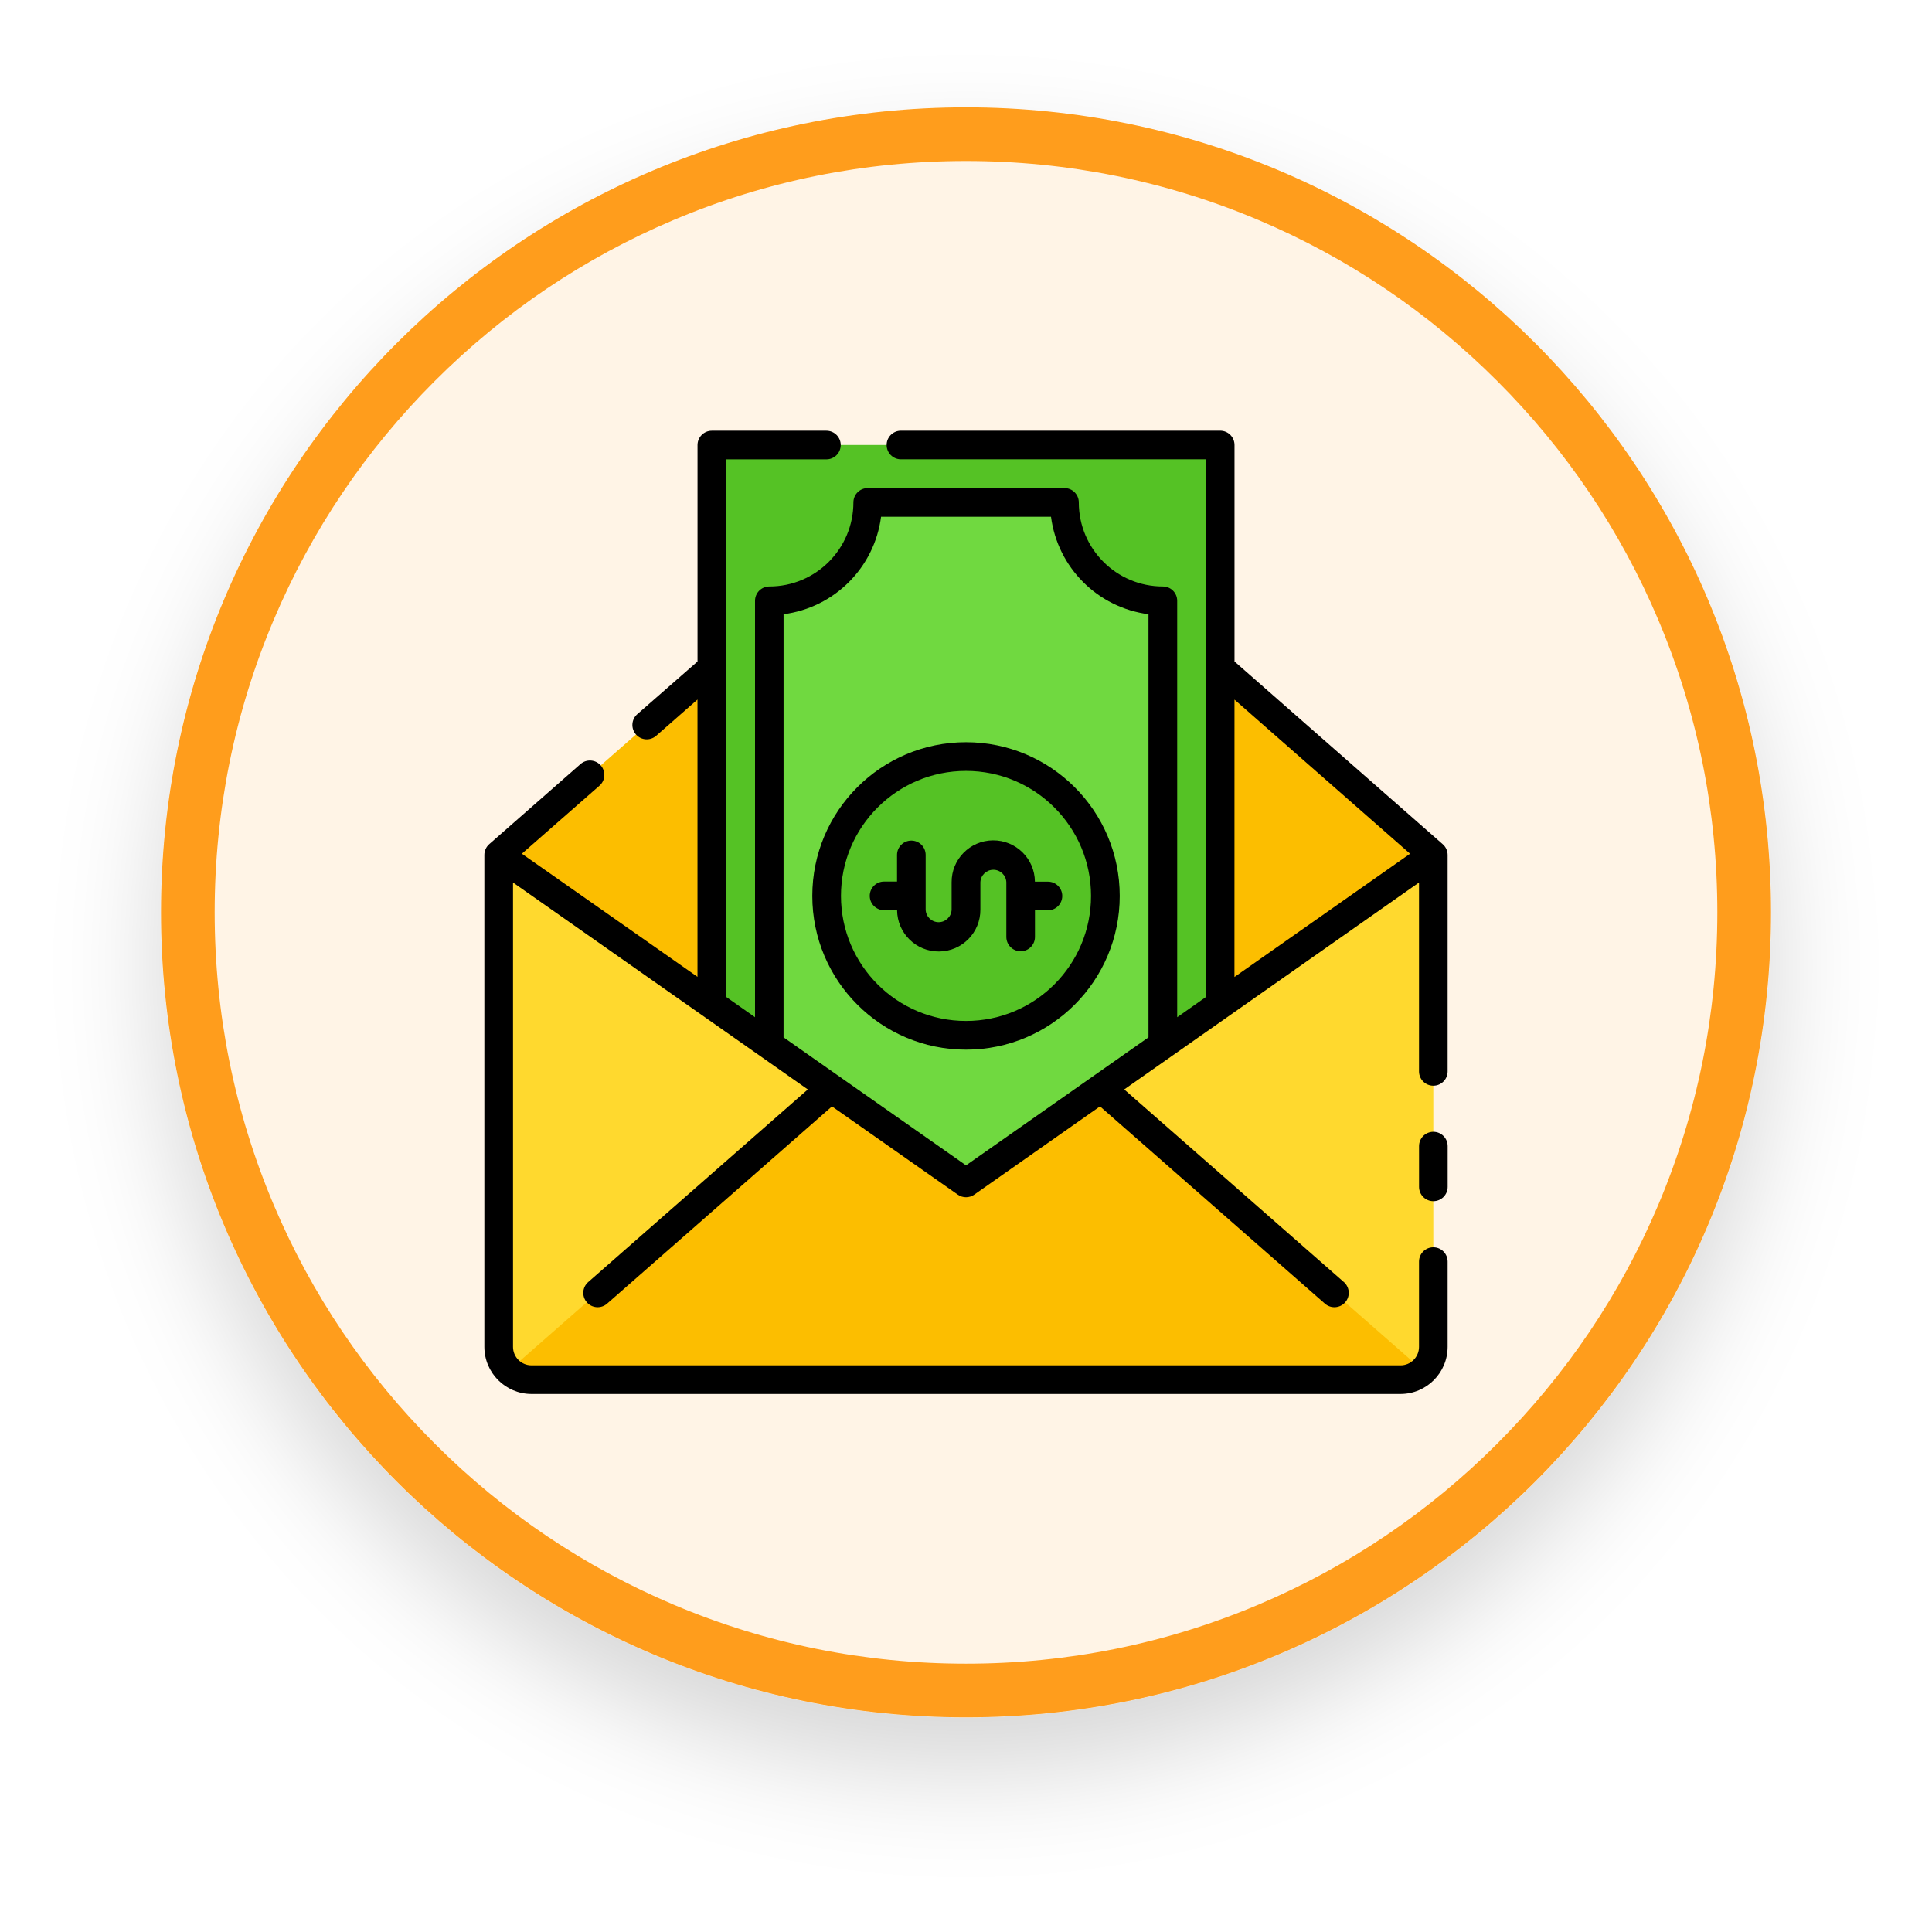
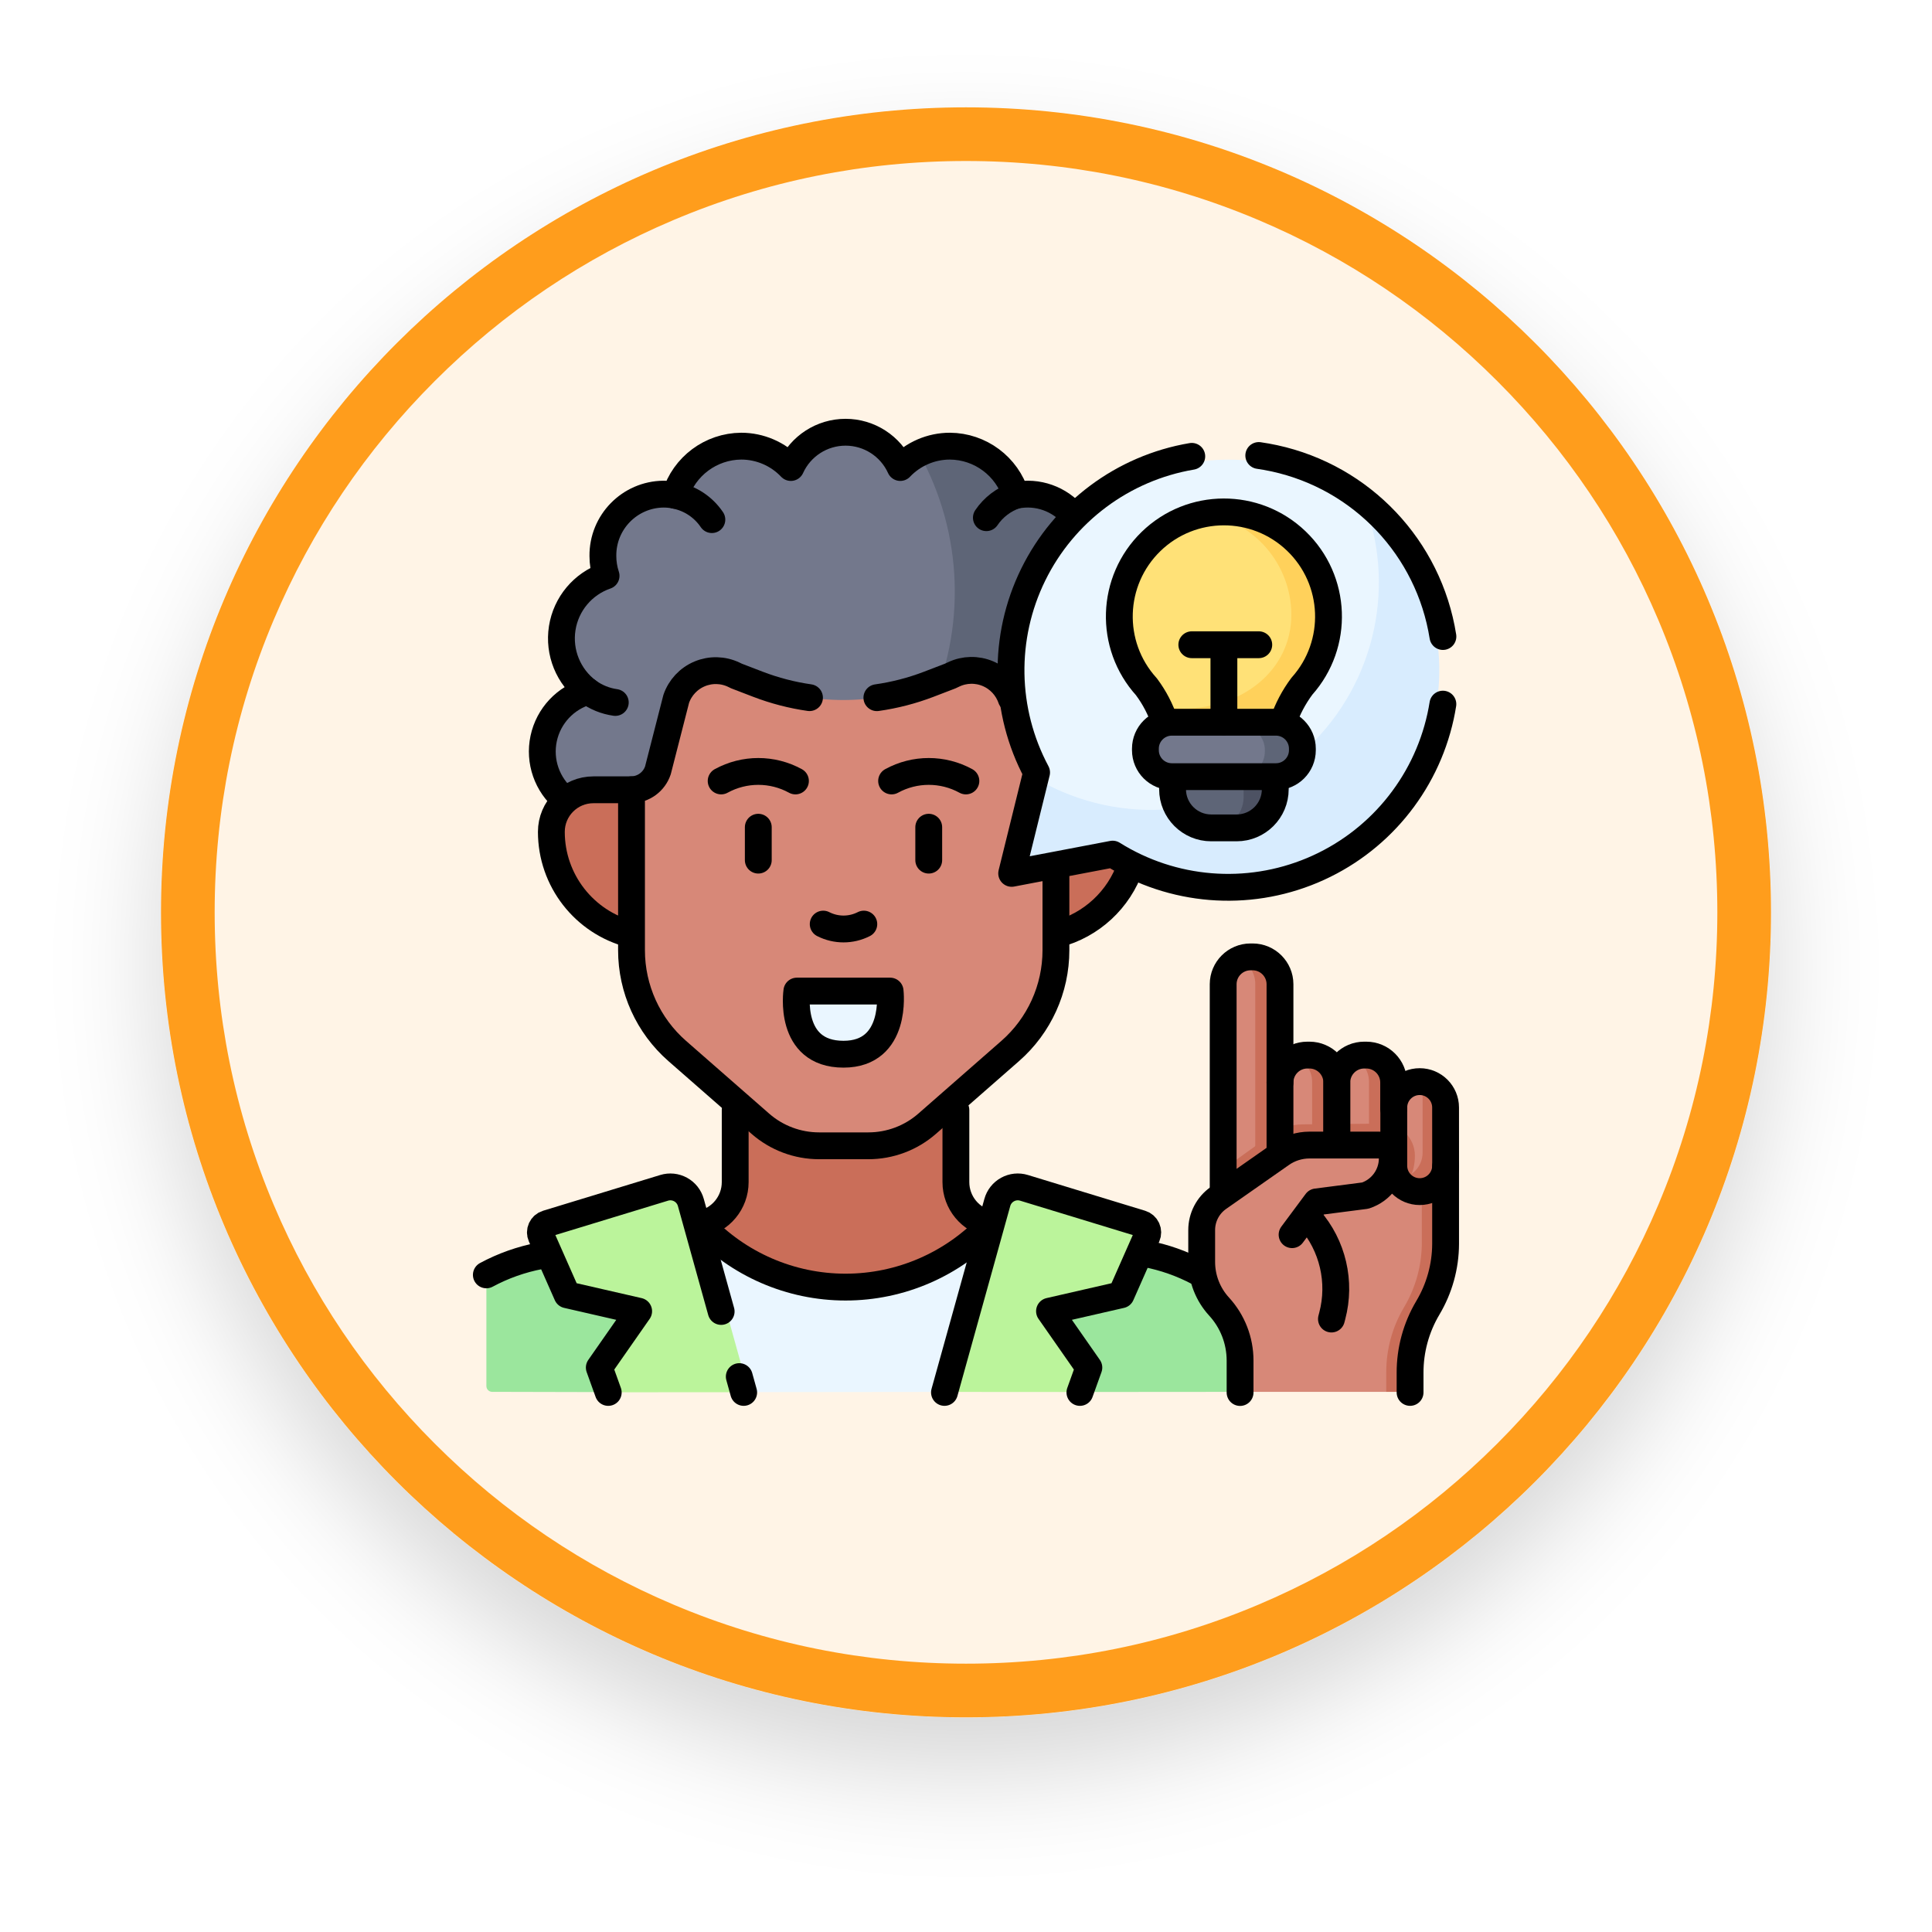
<svg xmlns="http://www.w3.org/2000/svg" width="108" height="108" viewBox="0 0 108 108">
  <defs>
    <filter id="Trazado_904820" x="0" y="0" width="108" height="108" filterUnits="userSpaceOnUse">
      <feOffset dy="3" input="SourceAlpha" />
      <feGaussianBlur stdDeviation="3" result="blur" />
      <feFlood flood-opacity="0.161" />
      <feComposite operator="in" in2="blur" />
      <feComposite in="SourceGraphic" />
    </filter>
  </defs>
-   <g id="Grupo_1172093" data-name="Grupo 1172093" transform="translate(9 6)">
-     <g id="Grupo_1171910" data-name="Grupo 1171910" transform="translate(0)">
-       <g id="Grupo_1167341" data-name="Grupo 1167341" transform="translate(0)">
-         <g id="Grupo_1166792" data-name="Grupo 1166792" transform="translate(0)">
-           <g transform="matrix(1, 0, 0, 1, -9, -6)" filter="url(#Trazado_904820)">
-             <g id="Trazado_904820-2" data-name="Trazado 904820" transform="translate(9 6)" fill="#fff4e6">
-               <path d="M 45 88.5 C 39.127 88.5 33.43 87.35 28.068 85.082 C 22.889 82.891 18.236 79.755 14.241 75.759 C 10.245 71.764 7.109 67.112 4.918 61.932 C 2.65 56.57 1.5 50.873 1.5 45 C 1.5 39.127 2.65 33.43 4.918 28.068 C 7.109 22.889 10.245 18.236 14.241 14.241 C 18.236 10.245 22.889 7.109 28.068 4.918 C 33.43 2.65 39.127 1.5 45 1.5 C 50.873 1.5 56.57 2.65 61.932 4.918 C 67.111 7.109 71.764 10.245 75.759 14.241 C 79.755 18.236 82.891 22.889 85.082 28.068 C 87.35 33.43 88.5 39.127 88.5 45 C 88.5 50.873 87.35 56.57 85.082 61.932 C 82.891 67.112 79.755 71.764 75.759 75.759 C 71.764 79.755 67.111 82.891 61.932 85.082 C 56.57 87.35 50.873 88.5 45 88.5 Z" stroke="none" />
-               <path d="M 45 3 C 39.329 3 33.829 4.11 28.653 6.299 C 23.652 8.415 19.16 11.443 15.302 15.302 C 11.443 19.16 8.415 23.652 6.299 28.653 C 4.11 33.829 3 39.329 3 45 C 3 50.671 4.11 56.171 6.299 61.347 C 8.415 66.348 11.443 70.84 15.302 74.699 C 19.16 78.557 23.652 81.585 28.653 83.701 C 33.829 85.89 39.329 87 45 87 C 50.671 87 56.171 85.89 61.347 83.701 C 66.348 81.585 70.84 78.557 74.698 74.699 C 78.557 70.84 81.585 66.348 83.701 61.347 C 85.89 56.171 87 50.671 87 45 C 87 39.329 85.89 33.829 83.701 28.653 C 81.585 23.652 78.557 19.16 74.698 15.302 C 70.84 11.443 66.348 8.415 61.347 6.299 C 56.171 4.11 50.671 3 45 3 M 45 0 C 69.853 0 90 20.147 90 45 C 90 69.853 69.853 90 45 90 C 20.147 90 -7.62939453125e-06 69.853 -7.62939453125e-06 45 C -7.62939453125e-06 20.147 20.147 0 45 0 Z" stroke="none" fill="#ff9d1c" />
+   <g id="Grupo_1173821" data-name="Grupo 1173821" transform="translate(-620 -526)">
+     <g id="Grupo_1173585" data-name="Grupo 1173585" transform="translate(629 532)">
+       <g id="Grupo_1173428" data-name="Grupo 1173428" transform="translate(0 0)">
+         <g id="Grupo_1171958" data-name="Grupo 1171958">
+           <g id="Grupo_1167341" data-name="Grupo 1167341">
+             <g id="Grupo_1166792" data-name="Grupo 1166792">
+               <g transform="matrix(1, 0, 0, 1, -9, -6)" filter="url(#Trazado_904820)">
+                 <g id="Trazado_904820-2" data-name="Trazado 904820" transform="translate(9 6)" fill="#fff4e6">
+                   <path d="M 45 88.5 C 39.127 88.5 33.43 87.35 28.068 85.082 C 22.889 82.891 18.236 79.755 14.241 75.759 C 10.245 71.764 7.109 67.111 4.918 61.932 C 2.65 56.57 1.5 50.873 1.5 45 C 1.5 39.127 2.65 33.43 4.918 28.068 C 7.109 22.889 10.245 18.236 14.241 14.241 C 18.236 10.245 22.889 7.109 28.068 4.918 C 33.43 2.65 39.127 1.5 45 1.5 C 50.873 1.5 56.57 2.65 61.932 4.918 C 67.111 7.109 71.764 10.245 75.759 14.241 C 79.755 18.236 82.891 22.889 85.082 28.068 C 87.35 33.43 88.5 39.127 88.5 45 C 88.5 50.873 87.35 56.57 85.082 61.932 C 82.891 67.111 79.755 71.764 75.759 75.759 C 71.764 79.755 67.111 82.891 61.932 85.082 C 56.57 87.35 50.873 88.5 45 88.5 Z" stroke="none" />
+                   <path d="M 45 3 C 39.329 3 33.829 4.11 28.653 6.299 C 23.652 8.415 19.16 11.443 15.302 15.302 C 11.443 19.16 8.415 23.652 6.299 28.653 C 4.11 33.829 3 39.329 3 45 C 3 50.671 4.11 56.171 6.299 61.347 C 8.415 66.348 11.443 70.84 15.302 74.698 C 19.16 78.557 23.652 81.585 28.653 83.701 C 33.829 85.89 39.329 87 45 87 C 50.671 87 56.171 85.89 61.347 83.701 C 66.348 81.585 70.84 78.557 74.698 74.698 C 78.557 70.84 81.585 66.348 83.701 61.347 C 85.89 56.171 87 50.671 87 45 C 87 39.329 85.89 33.829 83.701 28.653 C 81.585 23.652 78.557 19.16 74.698 15.302 C 70.84 11.443 66.348 8.415 61.347 6.299 C 56.171 4.11 50.671 3 45 3 M 45 -7.62939453125e-06 C 69.853 -7.62939453125e-06 90 20.147 90 45 C 90 69.853 69.853 90 45 90 C 20.147 90 -7.62939453125e-06 69.853 -7.62939453125e-06 45 C -7.62939453125e-06 20.147 20.147 -7.62939453125e-06 45 -7.62939453125e-06 Z" stroke="none" fill="#ff9d1c" />
+                 </g>
+               </g>
            </g>
          </g>
        </g>
      </g>
    </g>
-     <g id="salary_7557051" transform="translate(18.074 18.074)">
-       <g id="Grupo_1172091" data-name="Grupo 1172091" transform="translate(0.802 0.802)">
-         <path id="Trazado_1026081" data-name="Trazado 1026081" d="M33.124,7,7,29.916,33.124,48.248,59.248,29.916Z" transform="translate(-7 -7)" fill="#fcbe00" />
-         <path id="Trazado_1026082" data-name="Trazado 1026082" d="M61.415,7H33V38.278l14.208,9.97,14.208-9.97Z" transform="translate(-21.084 -7)" fill="#55c225" />
-         <path id="Trazado_1026083" data-name="Trazado 1026083" d="M62,19.5A5.5,5.5,0,0,1,56.5,14h-11A5.5,5.5,0,0,1,40,19.5V44.321L51,52.04l11-7.719Z" transform="translate(-24.876 -10.792)" fill="#70d940" />
-         <circle id="Elipse_11788" data-name="Elipse 11788" cx="7.791" cy="7.791" r="7.791" transform="translate(18.333 17.416)" fill="#55c225" />
-         <path id="Trazado_1026084" data-name="Trazado 1026084" d="M57.415,86.332A1.833,1.833,0,0,0,59.248,84.5V57L33.124,75.333,7,57V84.5a1.833,1.833,0,0,0,1.833,1.833Z" transform="translate(-7 -34.084)" fill="#ffd92e" />
-         <path id="Trazado_1026085" data-name="Trazado 1026085" d="M59.352,101.236l-18-15.792L33.8,90.74l-7.547-5.3-18,15.792a1.823,1.823,0,0,0,1.258.5H58.095a1.823,1.823,0,0,0,1.258-.5Z" transform="translate(-7.68 -49.492)" fill="#fcbe00" />
+     <g id="inspire-idea_14781822_1_" data-name="inspire-idea_14781822 (1)" transform="translate(639.439 542.662)">
+       <g id="Grupo_1173811" data-name="Grupo 1173811" transform="translate(7.75 7.5)">
+         <path id="Trazado_1030754" data-name="Trazado 1030754" d="M118.589,346.14v-3.927a2.388,2.388,0,0,0,1.941-2.346v-6.753h12.334v6.753a2.388,2.388,0,0,0,1.941,2.346l.336,3.383Z" transform="translate(-106.619 -297.948)" fill="#ca6e59" />
+         <path id="Trazado_1030755" data-name="Trazado 1030755" d="M61.637,18.129c0,7.771-4.182,17-14.827,13.948l-8.883-4.04A3.508,3.508,0,0,1,37.7,22.85l.9-.247.62-.617a3.706,3.706,0,0,1,.743-6.358.327.327,0,0,0,.191-.38,3.518,3.518,0,0,1-.1-.828,3.424,3.424,0,0,1,3.387-3.46,3.39,3.39,0,0,1,.659.066,1.608,1.608,0,0,1,.256-.259,1.368,1.368,0,0,0,.568-1.193A3.817,3.817,0,0,1,50.265,9.2a.322.322,0,0,0,.483-.078,3.351,3.351,0,0,1,5.735,0,.322.322,0,0,0,.484.077,3.8,3.8,0,0,1,.761-.505C61.637,9.874,61.637,15.326,61.637,18.129Z" transform="translate(-33.538 -7.5)" fill="#73788c" />
+         <path id="Trazado_1030756" data-name="Trazado 1030756" d="M154.4,31.762a3.481,3.481,0,0,1-1.267,2.7L142.977,39.98H133.9L130.64,38.5a15.958,15.958,0,0,0,10.919-23.388,3.78,3.78,0,0,1,1.719-.411,3.832,3.832,0,0,1,2.867,1.295l.178.872.646.581a3.388,3.388,0,0,1,.658-.066,3.425,3.425,0,0,1,3.388,3.46,3.537,3.537,0,0,1-.178,1.107,3.7,3.7,0,0,1,1.014,6.459A3.449,3.449,0,0,1,154.4,31.762Z" transform="translate(-117.368 -13.922)" fill="#5e6577" />
+         <path id="Trazado_1030757" data-name="Trazado 1030757" d="M69.565,200.643a5.913,5.913,0,0,0,4.5-5.742h0a2.351,2.351,0,0,0-2.351-2.351H69.565l-23.685,0H43.726a2.351,2.351,0,0,0-2.351,2.351h0a5.913,5.913,0,0,0,4.5,5.742Z" transform="translate(-37.744 -172.564)" fill="#ca6e59" />
+         <path id="Trazado_1030758" data-name="Trazado 1030758" d="M100.891,130.963a2.34,2.34,0,0,1,3.055,1.006,9.393,9.393,0,0,0,.783,1.19l.511.679c.216.631.7,3.576,1.365,3.576v8.971a7.483,7.483,0,0,1-2.556,5.633L99.4,156.085a4.988,4.988,0,0,1-3.284,1.233H93.362a4.988,4.988,0,0,1-3.284-1.233l-4.647-4.067a7.483,7.483,0,0,1-2.556-5.633v-8.971a1.588,1.588,0,0,0,1.476-1.085l1.023-3.993a2.339,2.339,0,0,1,3.222-1.352l.149.072,1.2.461a13.329,13.329,0,0,0,9.538,0l1.2-.461Z" transform="translate(-74.762 -117.43)" fill="#d78878" />
+         <path id="Trazado_1030759" data-name="Trazado 1030759" d="M170.8,300.289c-2.562,0-2.676-2.365-2.633-3.223a.323.323,0,0,1,.324-.306H173.1a.323.323,0,0,1,.324.314C173.449,297.939,173.279,300.289,170.8,300.289Z" transform="translate(-150.838 -265.52)" fill="#eaf6ff" />
+         <path id="Trazado_1030760" data-name="Trazado 1030760" d="M14.853,440.135l-6.779-.016a.324.324,0,0,1-.324-.324v-6.019a.325.325,0,0,1,.174-.288,10.474,10.474,0,0,1,2.824-.972l.781-.157,6.889,2.555Z" transform="translate(-7.75 -386.476)" fill="#9be69d" />
+         <path id="Trazado_1030761" data-name="Trazado 1030761" d="M298.68,435.424l-2.615,4.267-9.027.007-3.266-5.719c.036-.037,6.6-2.1,6.6-2.1l.446.085A10.477,10.477,0,0,1,293.772,433Z" transform="translate(-253.962 -386.047)" fill="#9be69d" />
+         <path id="Trazado_1030762" data-name="Trazado 1030762" d="M123.119,418.39l.986,4.955-3.565,4.316-10.827.012-4.107-4.527,1.532-4.732A11.089,11.089,0,0,0,123.119,418.39Z" transform="translate(-95.039 -374.014)" fill="#eaf6ff" />
+         <path id="Trazado_1030763" data-name="Trazado 1030763" d="M49.814,409.6l-2.949-10.6a1.187,1.187,0,0,0-1.489-.817l-6.556,2a.514.514,0,0,0-.321.7l1.383,3.131a.324.324,0,0,0,.224.185l3.369.773a.324.324,0,0,1,.193.5l-1.828,2.62a.324.324,0,0,0-.039.295l.44,1.217Z" transform="translate(-35.139 -355.937)" fill="#bbf49b" />
+         <path id="Trazado_1030764" data-name="Trazado 1030764" d="M243.879,409.38l2.953-10.616a1.186,1.186,0,0,1,1.489-.817l6.556,2a.515.515,0,0,1,.321.7l-1.383,3.132a.324.324,0,0,1-.224.185l-3.37.773a.324.324,0,0,0-.193.5l1.829,2.621a.324.324,0,0,1,.039.295l-.442,1.232Z" transform="translate(-218.377 -355.733)" fill="#bbf49b" />
+         <g id="Grupo_1173808" data-name="Grupo 1173808" transform="translate(39.979 29.297)">
+           <path id="Trazado_1030765" data-name="Trazado 1030765" d="M390.766,387.922v4.153a12.65,12.65,0,0,1-.285,2.518,8.841,8.841,0,0,1-1.023,1.841c-.654,1.1-.368,2.236-.364,3.517l-.83.531h-8.185V398.7a4.466,4.466,0,0,0-1.175-3.019,3.7,3.7,0,0,1-.971-2.495V391.4a2.19,2.19,0,0,1,.935-1.795Z" transform="translate(-377.933 -376.134)" fill="#d78878" />
+           <g id="Grupo_1173807" data-name="Grupo 1173807" transform="translate(9.989 6.973)">
+             <path id="Trazado_1030766" data-name="Trazado 1030766" d="M473.269,344.047v4.118a.864.864,0,0,1-.347.773c-.259.259-1.17-.137-1.565-.134l-.7-.753-.228-2.677.747-.577a1.448,1.448,0,0,1,1.41-1.446C473.058,343.527,473.269,343.771,473.269,344.047Z" transform="translate(-470.425 -343.35)" fill="#d78878" />
+             <path id="Trazado_1030767" data-name="Trazado 1030767" d="M481.768,344.787v3.254a1.449,1.449,0,0,1-2.621.851l-.093-.1a1.449,1.449,0,0,0,1.436-1.449v-3.251a1.44,1.44,0,0,0-.211-.753h.039A1.448,1.448,0,0,1,481.768,344.787Z" transform="translate(-478.122 -343.34)" fill="#ca6e59" />
+           </g>
+           <path id="Trazado_1030768" data-name="Trazado 1030768" d="M476.862,386.87V391.2a7.062,7.062,0,0,1-.994,3.613,7.067,7.067,0,0,0-.992,3.64l0,.763a.324.324,0,0,1-.324.325h-1l0-1.089a7.078,7.078,0,0,1,.994-3.64,7.062,7.062,0,0,0,.994-3.612v-4.145Z" transform="translate(-463.227 -375.195)" fill="#ca6e59" />
+           <path id="Trazado_1030769" data-name="Trazado 1030769" d="M391.54,281.421v11.7c0,.84-1.375,1.527-2.215,1.527l.714-1.908-.988-.939V281.421a1.529,1.529,0,0,1,.9-1.391A1.412,1.412,0,0,1,391.54,281.421Z" transform="translate(-387.851 -279.894)" fill="#d78878" />
+           <path id="Trazado_1030770" data-name="Trazado 1030770" d="M417.824,332.242v3.838c0,.619-1,1.154-1.536,1.393a1.531,1.531,0,0,1-.9-1.393l-.373-.083v-3.624l.373-.132a1.53,1.53,0,0,1,.9-1.392C417.569,331.014,417.824,331.624,417.824,332.242Z" transform="translate(-411.007 -325.225)" fill="#d78878" />
+           <path id="Trazado_1030771" data-name="Trazado 1030771" d="M447.431,332.242v4.07c0,.618-1.117,1.153-1.649,1.392a1.529,1.529,0,0,1-.9-1.392l-.364-.232v-3.673l.364-.165a1.53,1.53,0,0,1,.9-1.392C447.23,331.047,447.431,331.624,447.431,332.242Z" transform="translate(-437.323 -325.225)" fill="#d78878" />
+           <path id="Trazado_1030772" data-name="Trazado 1030772" d="M399.67,280.3v11.076a.691.691,0,0,1-1.376,0V280.3a1.531,1.531,0,0,0-.9-1.391,1.5,1.5,0,0,1,.626-.136h.122A1.531,1.531,0,0,1,399.67,280.3Z" transform="translate(-395.292 -278.77)" fill="#ca6e59" />
+           <path id="Trazado_1030773" data-name="Trazado 1030773" d="M429.107,331.127v3.838a1.532,1.532,0,0,1-1.527,1.528h-.123a1.492,1.492,0,0,1-.623-.135,1.531,1.531,0,0,0,.9-1.393v-3.838a1.531,1.531,0,0,0-.9-1.392,1.492,1.492,0,0,1,.623-.135h.123A1.532,1.532,0,0,1,429.107,331.127Z" transform="translate(-421.553 -324.11)" fill="#ca6e59" />
+           <path id="Trazado_1030774" data-name="Trazado 1030774" d="M458.527,331.127v4.07A1.532,1.532,0,0,1,457,336.725h-.122a1.488,1.488,0,0,1-.623-.135,1.529,1.529,0,0,0,.9-1.392v-4.07a1.531,1.531,0,0,0-.9-1.392,1.489,1.489,0,0,1,.623-.135H457A1.533,1.533,0,0,1,458.527,331.127Z" transform="translate(-447.795 -324.11)" fill="#ca6e59" />
+           <path id="Trazado_1030775" data-name="Trazado 1030775" d="M399.774,367.156a3.284,3.284,0,0,1-.07.672c-.284,1.358-2.3,1.527-3.737,1.676a4.569,4.569,0,0,0-2.707-.369c-.856.265-1.394,1.64-1.407,1.631l-2.8-1.467v-1.381l2.707-1.946a3.033,3.033,0,0,1,1.733-.564l4.494-.042A1.792,1.792,0,0,1,399.774,367.156Z" transform="translate(-387.849 -356.014)" fill="#ca6e59" />
+           <path id="Trazado_1030776" data-name="Trazado 1030776" d="M390.712,381.188l1.279-1.721a.324.324,0,0,1,.221-.128l2.763-.335a2.193,2.193,0,0,0,1.512-2.1.738.738,0,0,0-.742-.722h-4.066a2.745,2.745,0,0,0-1.575.5l-3.509,2.456Z" transform="translate(-385.66 -365.659)" fill="#d78878" />
+         </g>
+         <g id="Grupo_1173810" data-name="Grupo 1173810" transform="translate(29.674 1.527)">
+           <path id="Trazado_1030777" data-name="Trazado 1030777" d="M304.179,30.288a12.581,12.581,0,0,1-12.492,12.775c-2.279,0-7.282-1.672-7.933-3.489l.123-.5a.321.321,0,0,0-.028-.226,11.793,11.793,0,0,1,18.26-14.276A11.194,11.194,0,0,1,304.179,30.288Z" transform="translate(-282.517 -21.635)" fill="#eaf6ff" />
+           <path id="Trazado_1030778" data-name="Trazado 1030778" d="M307.055,60.208a11.811,11.811,0,0,1-17.7,7.542.322.322,0,0,0-.229-.042l-4.863.927a.325.325,0,0,1-.376-.4l1.081-4.374a12.717,12.717,0,0,0,18.355-15A11.764,11.764,0,0,1,307.055,60.208Z" transform="translate(-283.73 -45.924)" fill="#d8ecfe" />
+           <g id="Grupo_1173809" data-name="Grupo 1173809" transform="translate(5.707 2.938)">
+             <path id="Trazado_1030779" data-name="Trazado 1030779" d="M346.138,55.573c0,3.16-3.319,6.216-6.544,6.216-.489,0-1.018.332-1.872-.929a6.871,6.871,0,0,0-.845-1.486,5.853,5.853,0,0,1,3.3-9.692C344.611,49.682,346.138,52.763,346.138,55.573Z" transform="translate(-335.361 -49.591)" fill="#ffe177" />
+             <path id="Trazado_1030780" data-name="Trazado 1030780" d="M365.092,54.69a5.833,5.833,0,0,1-1.489,3.9,7.067,7.067,0,0,0-1.417,4.214v.366l-5.893.019v-.323a9.892,9.892,0,0,0-.724-3.22,5.927,5.927,0,0,0,1.418.17c3.225,0,6.018-2.1,6.018-5.26a5.755,5.755,0,0,0-4.8-5.629,5.858,5.858,0,0,1,6.887,5.762Z" transform="translate(-353.386 -48.837)" fill="#ffd15b" />
+             <path id="Trazado_1030781" data-name="Trazado 1030781" d="M366.924,179.51l.916,1.789c0,.971-.582,1.789-2.673,1.789h-.459a1.757,1.757,0,0,1-1.757-1.757V179.51h3.973Z" transform="translate(-359.971 -165.398)" fill="#5e6577" />
+             <path id="Trazado_1030782" data-name="Trazado 1030782" d="M387,179.511v1.821a1.757,1.757,0,0,1-1.757,1.757h-1.773a1.757,1.757,0,0,0,1.757-1.757v-1.821Z" transform="translate(-378.278 -165.398)" fill="#4d5263" />
+             <path id="Trazado_1030783" data-name="Trazado 1030783" d="M354.481,160.614c0,.389.236.83,0,1.085a7.077,7.077,0,0,1-2.349.557h-4.323a1.36,1.36,0,0,1-1.3-1.409,1.468,1.468,0,0,1,.382-1,1.258,1.258,0,0,1,.923-.412h4.323C352.852,159.439,354.481,159.836,354.481,160.614Z" transform="translate(-345.301 -147.494)" fill="#73788c" />
+             <path id="Trazado_1030784" data-name="Trazado 1030784" d="M402.283,160.849a1.466,1.466,0,0,1-.382,1,1.258,1.258,0,0,1-.923.412h-2.367a1.256,1.256,0,0,0,.923-.412,1.466,1.466,0,0,0,.382-1,1.36,1.36,0,0,0-1.3-1.41h2.367A1.36,1.36,0,0,1,402.283,160.849Z" transform="translate(-391.78 -147.494)" fill="#5e6577" />
+           </g>
+         </g>
      </g>
-       <g id="Grupo_1172092" data-name="Grupo 1172092" transform="translate(0)">
-         <path id="Trazado_1026086" data-name="Trazado 1026086" d="M62.437,51.843a8.593,8.593,0,1,0-8.593,8.593A8.593,8.593,0,0,0,62.437,51.843Zm-15.583,0a6.989,6.989,0,1,1,6.989,6.989A6.989,6.989,0,0,1,46.854,51.843Z" transform="translate(-26.917 -25.834)" />
-         <path id="Trazado_1026087" data-name="Trazado 1026087" d="M54.58,55.229a.8.8,0,0,0-.8.8v1.49h-.726a.8.8,0,0,0,0,1.6h.729a2.328,2.328,0,1,0,4.656-.038V57.559a.726.726,0,0,1,1.451,0v3.056a.8.8,0,0,0,1.6,0v-1.49h.726a.8.8,0,0,0,0-1.6h-.729a2.328,2.328,0,1,0-4.656.038v1.528a.726.726,0,0,1-1.451,0V56.031A.8.8,0,0,0,54.58,55.229Z" transform="translate(-30.709 -32.313)" />
-         <path id="Trazado_1026088" data-name="Trazado 1026088" d="M120.854,93.845V91.566a.8.8,0,0,0-1.6,0v2.279a.8.8,0,0,0,1.6,0Z" transform="translate(-67.002 -51.572)" />
-         <path id="Trazado_1026089" data-name="Trazado 1026089" d="M11.757,23.963a.8.8,0,0,0-1.132-.074l-5.1,4.476a.8.8,0,0,0-.273.6v27.5A2.639,2.639,0,0,0,7.885,59.1H56.467A2.639,2.639,0,0,0,59.1,56.467V51.7a.8.8,0,1,0-1.6,0v4.766A1.033,1.033,0,0,1,56.467,57.5H7.885a1.033,1.033,0,0,1-1.031-1.031V30.51L23.333,42.076,11.055,52.846a.8.8,0,1,0,1.058,1.205L24.684,43.024l7.033,4.933a.8.8,0,0,0,.921,0l7.029-4.934L52.239,54.05A.8.8,0,1,0,53.3,52.845L41.021,42.076,57.5,30.51V41.067a.8.8,0,1,0,1.6,0v-12.1a.8.8,0,0,0-.275-.6L47.186,18.152V6.052a.8.8,0,0,0-.8-.8H28.539a.8.8,0,0,0,0,1.6H45.582V36.913l-1.6,1.126V14.76a.8.8,0,0,0-.8-.8,4.7,4.7,0,0,1-4.7-4.7.8.8,0,0,0-.8-.8h-11a.8.8,0,0,0-.8.8,4.7,4.7,0,0,1-4.7,4.7.8.8,0,0,0-.8.8V38.039l-1.6-1.126V6.854h5.591a.8.8,0,0,0,0-1.6H17.968a.8.8,0,0,0-.8.8v12.1L13.8,21.1a.8.8,0,1,0,1.058,1.206l2.308-2.025v15.5L7.348,28.9l4.335-3.8A.8.8,0,0,0,11.757,23.963Zm35.428-3.678L57,28.9l-9.817,6.89ZM21.978,15.511a6.316,6.316,0,0,0,5.45-5.449h9.5a6.316,6.316,0,0,0,5.449,5.449V39.164l-10.2,7.156-10.2-7.156Z" transform="translate(-5.25 -5.25)" />
+       <g id="Grupo_1173820" data-name="Grupo 1173820" transform="translate(7.75 7.5)">
+         <g id="Grupo_1173812" data-name="Grupo 1173812" transform="translate(3.632 19.988)">
+           <path id="Trazado_1030785" data-name="Trazado 1030785" d="M45.826,200.657a5.913,5.913,0,0,1-4.45-5.729h0a2.351,2.351,0,0,1,2.351-2.351H45.88" transform="translate(-41.376 -192.577)" fill="none" stroke="#000" stroke-linecap="round" stroke-linejoin="round" stroke-miterlimit="10" stroke-width="1.5" />
+           <path id="Trazado_1030786" data-name="Trazado 1030786" d="M307.173,232.041a5.923,5.923,0,0,1-4.116,3.811" transform="translate(-274.796 -227.779)" fill="none" stroke="#000" stroke-linecap="round" stroke-linejoin="round" stroke-miterlimit="10" stroke-width="1.5" />
+         </g>
+         <path id="Trazado_1030787" data-name="Trazado 1030787" d="M209.872,132.269a13.326,13.326,0,0,0,2.9-.75l1.2-.461.2-.094a2.339,2.339,0,0,1,3.208,1.359" transform="translate(-188.043 -117.43)" fill="none" stroke="#000" stroke-linecap="round" stroke-linejoin="round" stroke-miterlimit="10" stroke-width="1.5" />
+         <path id="Trazado_1030788" data-name="Trazado 1030788" d="M106.6,141.905v4.612a7.483,7.483,0,0,1-2.556,5.633L99.4,156.217a4.988,4.988,0,0,1-3.284,1.233H93.362a4.988,4.988,0,0,1-3.284-1.233l-4.647-4.067a7.483,7.483,0,0,1-2.556-5.633v-8.97a1.588,1.588,0,0,0,1.476-1.085l1.023-3.993a2.339,2.339,0,0,1,3.222-1.352l.149.072,1.2.461a13.32,13.32,0,0,0,2.879.748" transform="translate(-74.762 -117.561)" fill="none" stroke="#000" stroke-linecap="round" stroke-linejoin="round" stroke-miterlimit="10" stroke-width="1.5" />
+         <g id="Grupo_1173814" data-name="Grupo 1173814" transform="translate(13.124 18.962)">
+           <g id="Grupo_1173813" data-name="Grupo 1173813">
+             <path id="Trazado_1030789" data-name="Trazado 1030789" d="M184.359,262.089a2.5,2.5,0,0,1-2.27,0" transform="translate(-176.384 -253.555)" fill="none" stroke="#000" stroke-linecap="round" stroke-linejoin="round" stroke-miterlimit="10" stroke-width="1.5" />
+             <path id="Trazado_1030790" data-name="Trazado 1030790" d="M133.419,183.605a4.319,4.319,0,0,0-4.153,0" transform="translate(-129.266 -183.073)" fill="none" stroke="#000" stroke-linecap="round" stroke-linejoin="round" stroke-miterlimit="10" stroke-width="1.5" />
+             <path id="Trazado_1030791" data-name="Trazado 1030791" d="M221.639,183.605a4.319,4.319,0,0,0-4.153,0" transform="translate(-207.958 -183.073)" fill="none" stroke="#000" stroke-linecap="round" stroke-linejoin="round" stroke-miterlimit="10" stroke-width="1.5" />
+             <line id="Línea_813" data-name="Línea 813" y1="1.84" transform="translate(11.604 3.118)" fill="none" stroke="#000" stroke-linecap="round" stroke-linejoin="round" stroke-miterlimit="10" stroke-width="1.5" />
+             <line id="Línea_814" data-name="Línea 814" y1="1.84" transform="translate(2.076 3.118)" fill="none" stroke="#000" stroke-linecap="round" stroke-linejoin="round" stroke-miterlimit="10" stroke-width="1.5" />
+           </g>
+           <path id="Trazado_1030792" data-name="Trazado 1030792" d="M170.8,300.289c-3.13,0-2.606-3.529-2.606-3.529h5.213S173.838,300.289,170.8,300.289Z" transform="translate(-163.962 -284.482)" fill="none" stroke="#000" stroke-linecap="round" stroke-linejoin="round" stroke-miterlimit="10" stroke-width="1.5" />
+         </g>
+         <path id="Trazado_1030793" data-name="Trazado 1030793" d="M66.375,12.171a3.339,3.339,0,0,0-3.233-1.145,3.887,3.887,0,0,0-3.691-2.748,3.825,3.825,0,0,0-2.773,1.194,3.358,3.358,0,0,0-6.117,0,3.825,3.825,0,0,0-2.773-1.194A3.887,3.887,0,0,0,44.1,11.026a3.337,3.337,0,0,0-.659-.066,3.424,3.424,0,0,0-3.387,3.46,3.521,3.521,0,0,0,.178,1.107,3.7,3.7,0,0,0-1.014,6.46,3.49,3.49,0,0,0-1.285,6.051" transform="translate(-33.541 -7.5)" fill="none" stroke="#000" stroke-linecap="round" stroke-linejoin="round" stroke-miterlimit="10" stroke-width="1.5" />
+         <path id="Trazado_1030794" data-name="Trazado 1030794" d="M61.855,142.26a3.39,3.39,0,0,1-1.528-.619" transform="translate(-54.649 -127.154)" fill="none" stroke="#000" stroke-linecap="round" stroke-linejoin="round" stroke-miterlimit="10" stroke-width="1.5" />
+         <path id="Trazado_1030795" data-name="Trazado 1030795" d="M105.6,40.2a3.214,3.214,0,0,1,2.037,1.353" transform="translate(-95.032 -36.668)" fill="none" stroke="#000" stroke-linecap="round" stroke-linejoin="round" stroke-miterlimit="10" stroke-width="1.5" />
+         <path id="Trazado_1030796" data-name="Trazado 1030796" d="M268.182,40.183a3.219,3.219,0,0,0-1.636,1.247" transform="translate(-238.596 -36.653)" fill="none" stroke="#000" stroke-linecap="round" stroke-linejoin="round" stroke-miterlimit="10" stroke-width="1.5" />
+         <path id="Trazado_1030797" data-name="Trazado 1030797" d="M303.437,33.851q-.054.342-.129.685a12.158,12.158,0,0,1-18.332,7.7l-5.644,1.076,1.393-5.642A12.127,12.127,0,0,1,289.4,20" transform="translate(-249.968 -18.652)" fill="none" stroke="#000" stroke-linecap="round" stroke-linejoin="round" stroke-miterlimit="10" stroke-width="1.5" />
+         <path id="Trazado_1030798" data-name="Trazado 1030798" d="M407.545,19.544q.436.062.873.157a12.141,12.141,0,0,1,9.421,9.962" transform="translate(-364.368 -18.243)" fill="none" stroke="#000" stroke-linecap="round" stroke-linejoin="round" stroke-miterlimit="10" stroke-width="1.5" />
+         <g id="Grupo_1173815" data-name="Grupo 1173815" transform="translate(35.381 4.467)">
+           <path id="Trazado_1030799" data-name="Trazado 1030799" d="M337.9,60.606a6.9,6.9,0,0,0-1.03-1.982,5.847,5.847,0,1,1,8.692-.03,7.211,7.211,0,0,0-1.048,1.988" transform="translate(-335.355 -48.863)" fill="none" stroke="#000" stroke-linecap="round" stroke-linejoin="round" stroke-miterlimit="10" stroke-width="1.5" />
+           <line id="Línea_815" data-name="Línea 815" y1="4.299" transform="translate(5.847 7.421)" fill="none" stroke="#000" stroke-linecap="round" stroke-linejoin="round" stroke-miterlimit="10" stroke-width="1.5" />
+           <path id="Trazado_1030800" data-name="Trazado 1030800" d="M368.659,186.134v.665a2.16,2.16,0,0,1-2.16,2.16h-1.421a2.16,2.16,0,0,1-2.16-2.16v-.665" transform="translate(-359.941 -171.309)" fill="none" stroke="#000" stroke-linecap="round" stroke-linejoin="round" stroke-miterlimit="10" stroke-width="1.5" />
+           <path id="Trazado_1030801" data-name="Trazado 1030801" d="M356.164,160.639h-5.819a1.478,1.478,0,0,1-1.478-1.478v-.087a1.478,1.478,0,0,1,1.478-1.478h5.819a1.478,1.478,0,0,1,1.478,1.478v.087A1.478,1.478,0,0,1,356.164,160.639Z" transform="translate(-347.408 -145.852)" fill="none" stroke="#000" stroke-linecap="round" stroke-linejoin="round" stroke-miterlimit="10" stroke-width="1.5" />
+           <line id="Línea_816" data-name="Línea 816" x2="3.743" transform="translate(4.053 7.412)" fill="none" stroke="#000" stroke-linecap="round" stroke-linejoin="round" stroke-miterlimit="10" stroke-width="1.5" />
+         </g>
+         <path id="Trazado_1030802" data-name="Trazado 1030802" d="M346.53,432.2l.271.052a10.459,10.459,0,0,1,2.951,1.039" transform="translate(-309.942 -386.328)" fill="none" stroke="#000" stroke-linecap="round" stroke-linejoin="round" stroke-miterlimit="10" stroke-width="1.5" />
+         <path id="Trazado_1030803" data-name="Trazado 1030803" d="M250.768,358.351v4.027a2.388,2.388,0,0,0,1.941,2.346" transform="translate(-224.522 -320.46)" fill="none" stroke="#000" stroke-linecap="round" stroke-linejoin="round" stroke-miterlimit="10" stroke-width="1.5" />
+         <path id="Trazado_1030804" data-name="Trazado 1030804" d="M118.589,417.362h0a11.092,11.092,0,0,0,16.216,0h0" transform="translate(-106.619 -373.097)" fill="none" stroke="#000" stroke-linecap="round" stroke-linejoin="round" stroke-miterlimit="10" stroke-width="1.5" />
+         <path id="Trazado_1030805" data-name="Trazado 1030805" d="M11.173,366.415l-.425.085a10.457,10.457,0,0,0-3,1.064m13.911-9.213v4.027a2.388,2.388,0,0,1-1.941,2.346l-.124.024" transform="translate(-7.75 -320.46)" fill="none" stroke="#000" stroke-linecap="round" stroke-linejoin="round" stroke-miterlimit="10" stroke-width="1.5" />
+         <g id="Grupo_1173816" data-name="Grupo 1173816" transform="translate(3.019 42.187)">
+           <path id="Trazado_1030806" data-name="Trazado 1030806" d="M45.808,405.086l-1.695-6.094a1.187,1.187,0,0,0-1.489-.817l-6.556,2a.514.514,0,0,0-.321.7l1.449,3.28,4,.917-2.2,3.151.5,1.39" transform="translate(-35.703 -398.124)" fill="none" stroke="#000" stroke-linecap="round" stroke-linejoin="round" stroke-miterlimit="10" stroke-width="1.5" />
+           <line id="Línea_817" data-name="Línea 817" x1="0.246" y1="0.884" transform="translate(11.118 10.604)" fill="none" stroke="#000" stroke-linecap="round" stroke-linejoin="round" stroke-miterlimit="10" stroke-width="1.5" />
+           <path id="Trazado_1030807" data-name="Trazado 1030807" d="M244.868,409.613l2.954-10.62a1.186,1.186,0,0,1,1.489-.817l6.556,2a.515.515,0,0,1,.321.7l-1.449,3.28-4,.916,2.2,3.152-.5,1.39" transform="translate(-222.279 -398.125)" fill="none" stroke="#000" stroke-linecap="round" stroke-linejoin="round" stroke-miterlimit="10" stroke-width="1.5" />
+         </g>
+         <g id="Grupo_1173819" data-name="Grupo 1173819" transform="translate(39.986 29.328)">
+           <g id="Grupo_1173817" data-name="Grupo 1173817" transform="translate(10.736 6.973)">
+             <path id="Trazado_1030808" data-name="Trazado 1030808" d="M480.31,345.073a1.447,1.447,0,0,0-1.447-1.447h0a1.449,1.449,0,0,0-1.449,1.449v3.251a1.449,1.449,0,0,0,1.449,1.449h0a1.449,1.449,0,0,0,1.449-1.449Z" transform="translate(-477.412 -343.626)" fill="none" stroke="#000" stroke-linecap="round" stroke-linejoin="round" stroke-miterlimit="10" stroke-width="1.5" />
+             <path id="Trazado_1030809" data-name="Trazado 1030809" d="M490.831,400.563" transform="translate(-489.382 -394.414)" fill="none" stroke="#000" stroke-linecap="round" stroke-linejoin="round" stroke-miterlimit="10" stroke-width="1.5" />
+           </g>
+           <g id="Grupo_1173818" data-name="Grupo 1173818" transform="translate(11.649 11.715)">
+             <path id="Trazado_1030810" data-name="Trazado 1030810" d="M487.844,387.53v4.331a7.035,7.035,0,0,1-.993,3.573h0a7.07,7.07,0,0,0-.993,3.639l0,1.089" transform="translate(-485.858 -387.53)" fill="none" stroke="#000" stroke-linecap="round" stroke-linejoin="round" stroke-miterlimit="10" stroke-width="1.5" />
+           </g>
+           <path id="Trazado_1030811" data-name="Trazado 1030811" d="M433.859,414.75a5.925,5.925,0,0,1,1.265,5.417l-.045.173" transform="translate(-427.826 -400.095)" fill="none" stroke="#000" stroke-linecap="round" stroke-linejoin="round" stroke-miterlimit="10" stroke-width="1.5" />
+           <path id="Trazado_1030812" data-name="Trazado 1030812" d="M389.115,292.275V280.584a1.532,1.532,0,0,1,1.527-1.527h.122a1.532,1.532,0,0,1,1.527,1.527v9.5" transform="translate(-387.914 -279.057)" fill="none" stroke="#000" stroke-linecap="round" stroke-linejoin="round" stroke-miterlimit="10" stroke-width="1.5" />
+           <path id="Trazado_1030813" data-name="Trazado 1030813" d="M418.532,331.42a1.532,1.532,0,0,1,1.527-1.527h.122a1.532,1.532,0,0,1,1.527,1.527V334.9" transform="translate(-414.155 -324.403)" fill="none" stroke="#000" stroke-linecap="round" stroke-linejoin="round" stroke-miterlimit="10" stroke-width="1.5" />
+           <path id="Trazado_1030814" data-name="Trazado 1030814" d="M447.947,334.859V331.42a1.532,1.532,0,0,1,1.527-1.527h.123a1.532,1.532,0,0,1,1.527,1.527v1.458" transform="translate(-440.393 -324.403)" fill="none" stroke="#000" stroke-linecap="round" stroke-linejoin="round" stroke-miterlimit="10" stroke-width="1.5" />
+           <path id="Trazado_1030815" data-name="Trazado 1030815" d="M383.052,381.477l1.362-1.832,2.728-.352a2.193,2.193,0,0,0,1.512-2.083.742.742,0,0,0-.743-.742h-3.893a2.744,2.744,0,0,0-1.575.5l-3.509,2.456a2.192,2.192,0,0,0-.935,1.8V383a3.692,3.692,0,0,0,.971,2.495,4.468,4.468,0,0,1,1.175,3.019V390.3" transform="translate(-377.999 -365.948)" fill="none" stroke="#000" stroke-linecap="round" stroke-linejoin="round" stroke-miterlimit="10" stroke-width="1.5" />
+         </g>
      </g>
    </g>
  </g>
</svg>
